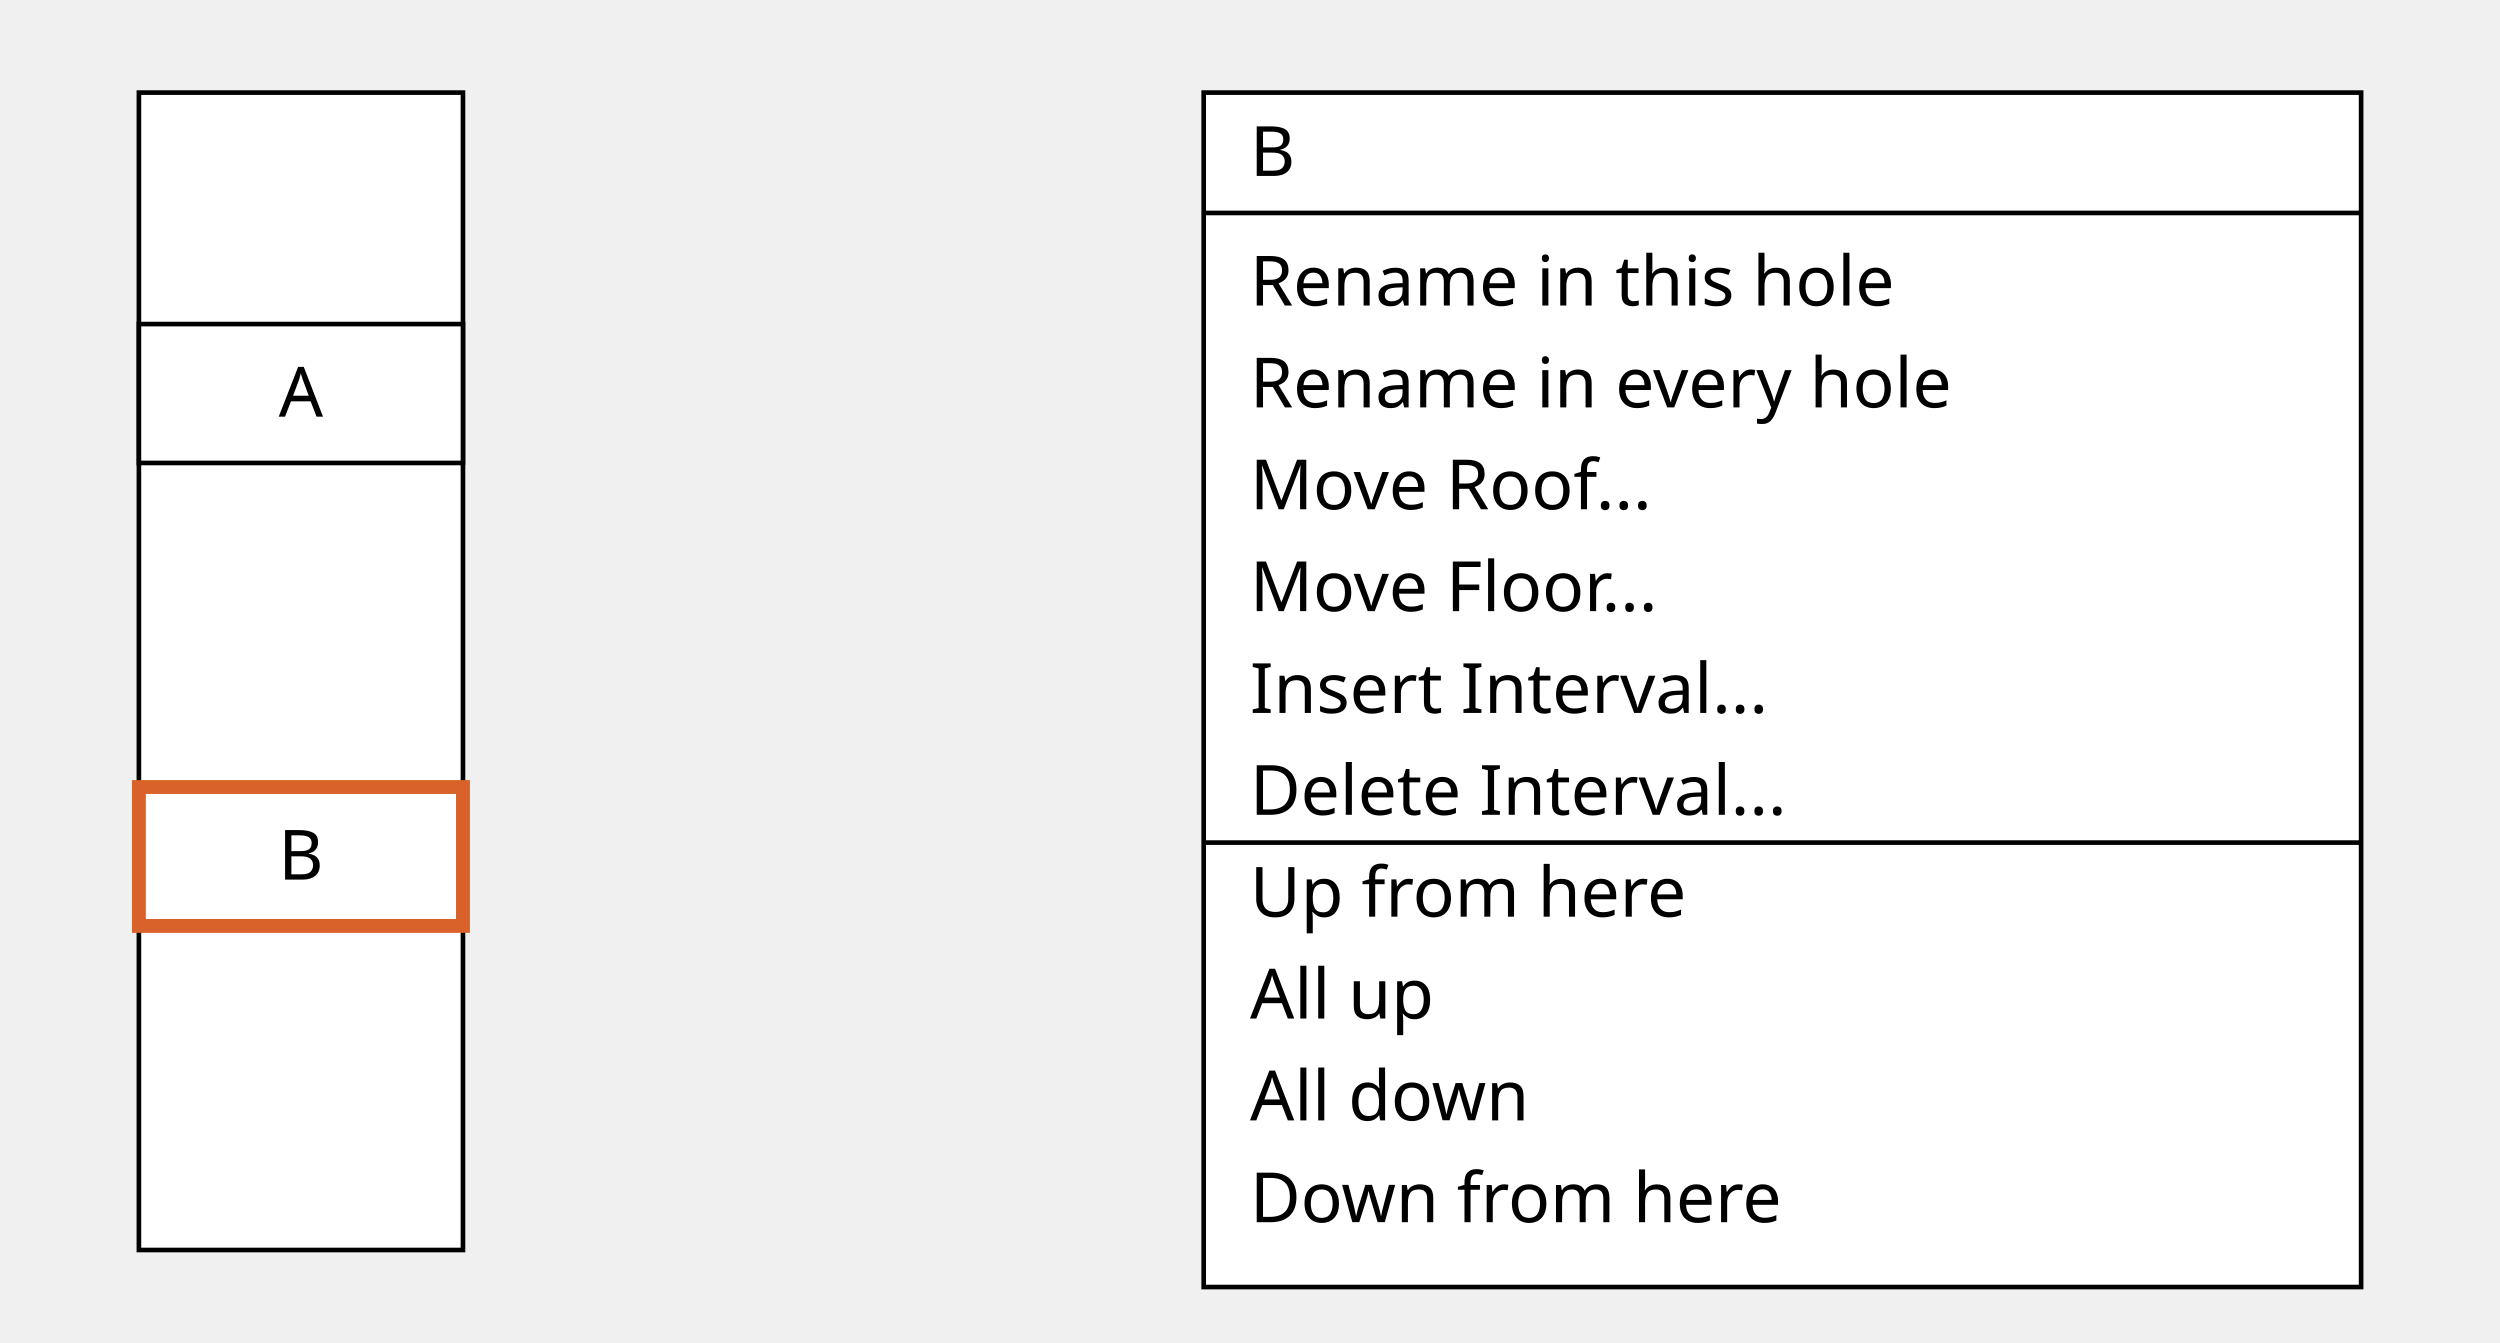
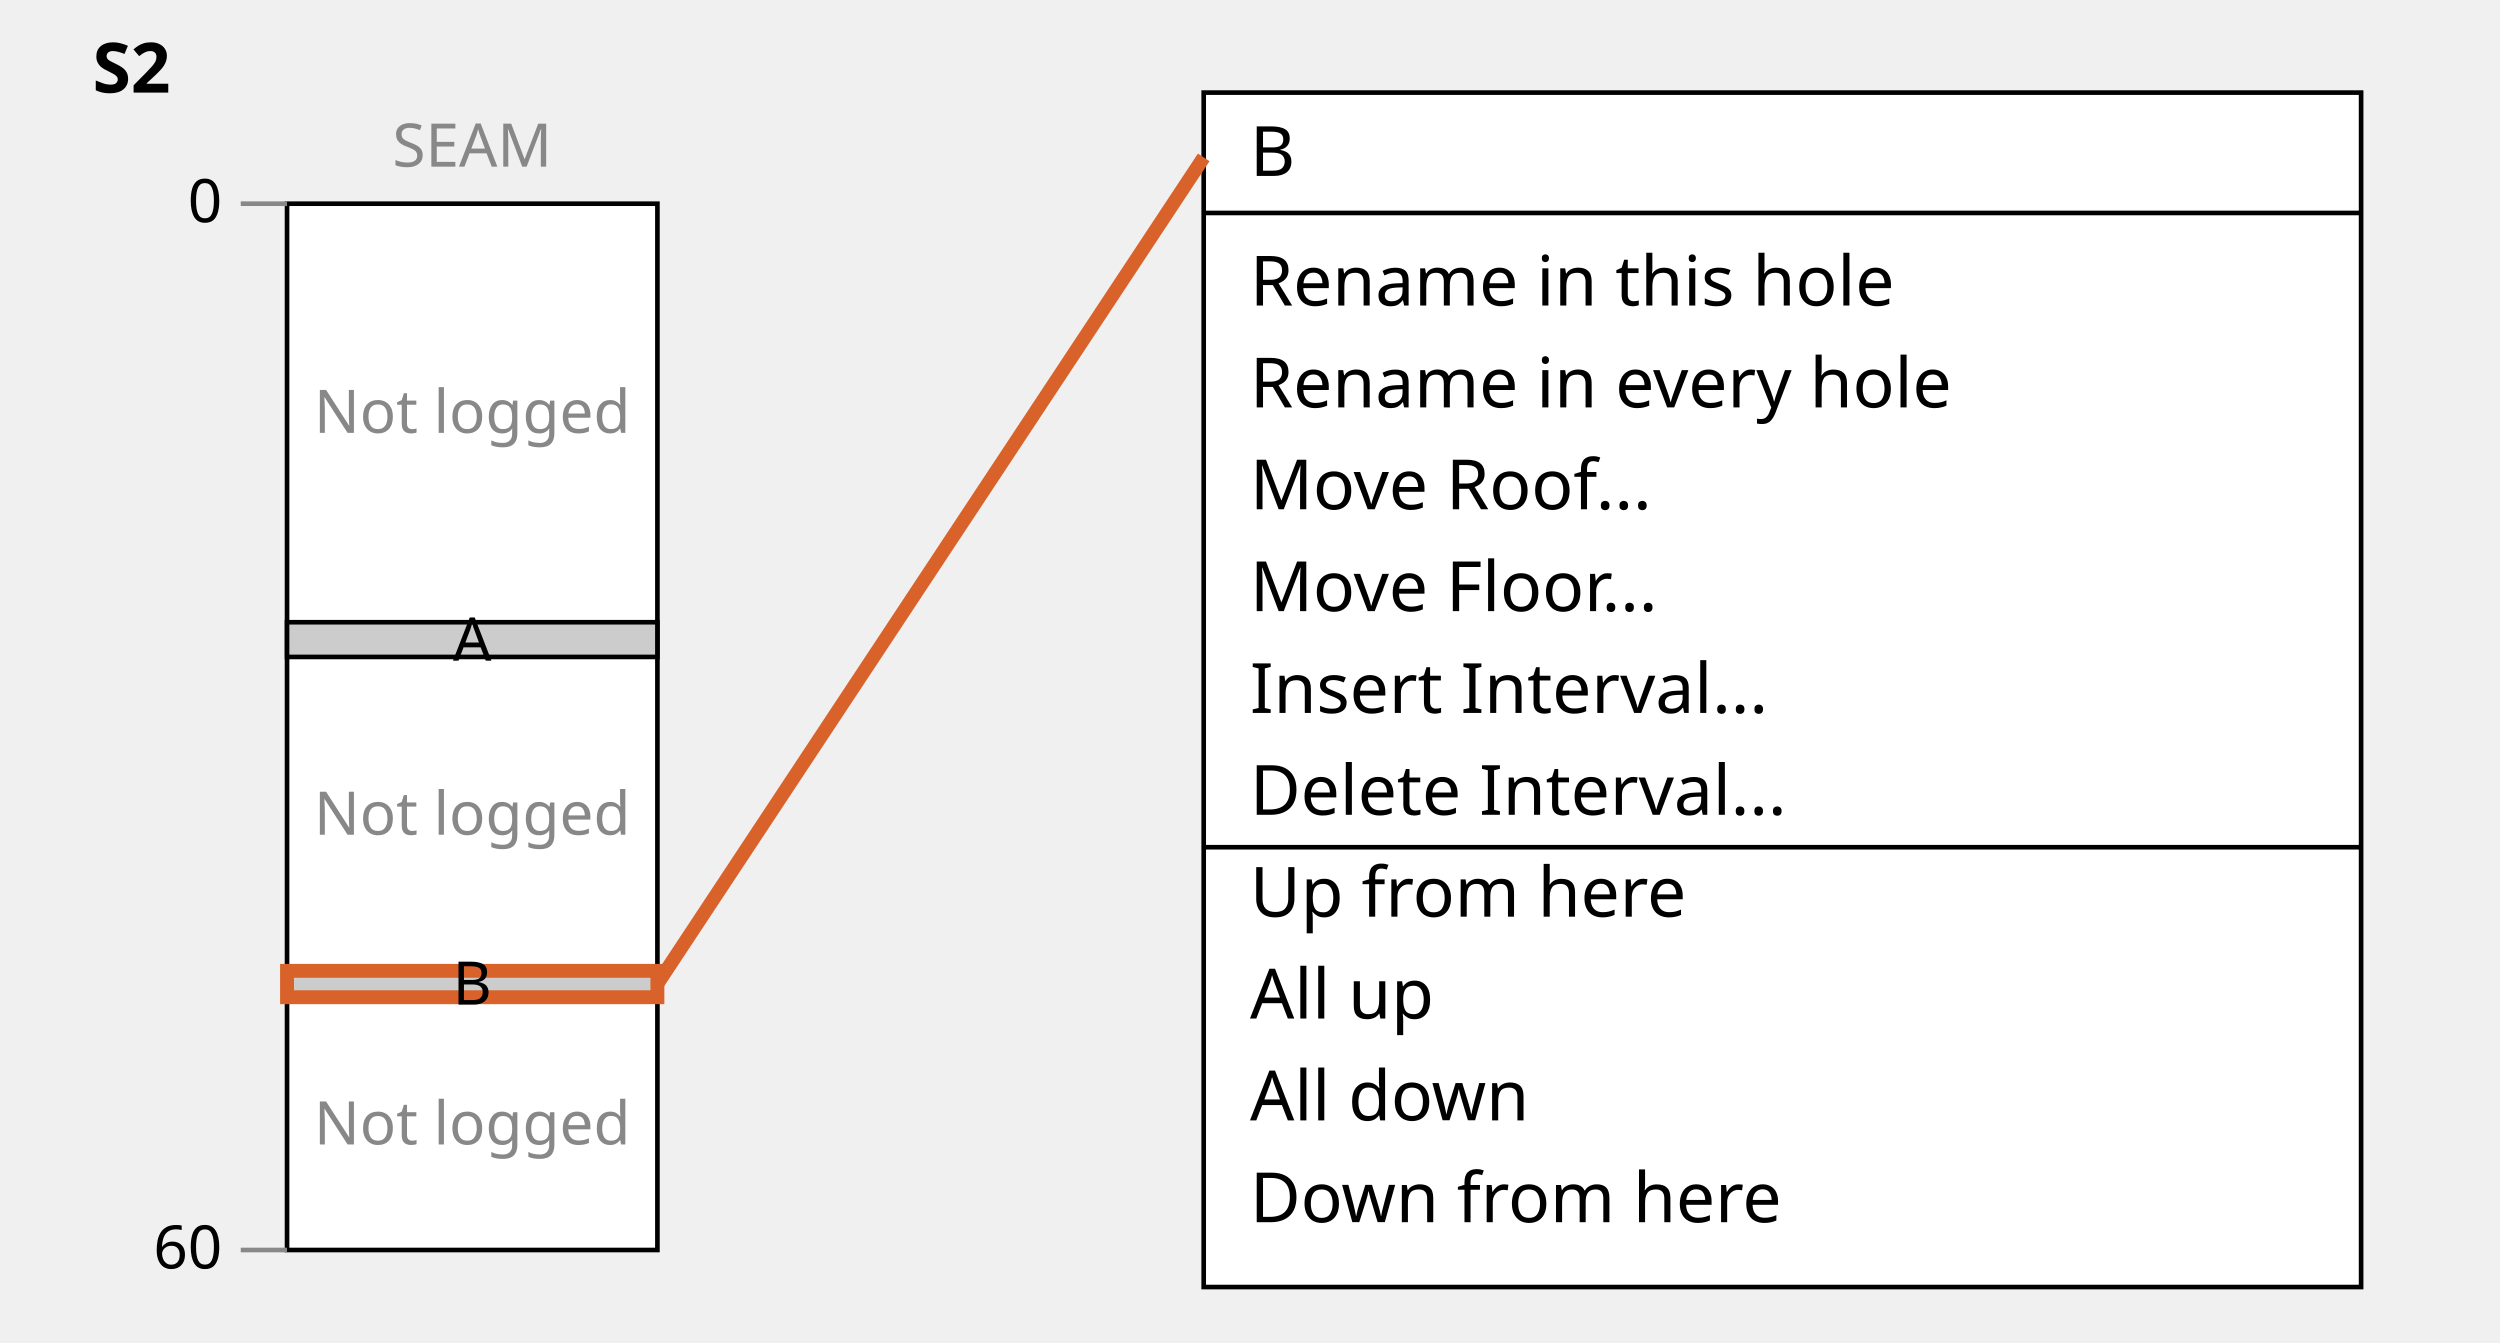
- <svg xmlns="http://www.w3.org/2000/svg" viewBox="0 0 540 290" width="540" height="290" role="img" aria-label="Geology workspace, Borehole Inspector Log tab: seam menu opened on B in the strat column, listing Rename in this hole, Rename in every hole, Move Roof..., Move Floor..., Insert Interval..., Delete Interval..., then Up from here, All up, All down and Down from here.">
+ <svg xmlns="http://www.w3.org/2000/svg" viewBox="0 0 540 290" width="540" height="290" role="img" aria-label="Geology workspace, Borehole Inspector Log tab, the seam menu opened on B: rename in this hole or every hole, move roof or floor, insert or delete an interval, then the four shift rows.">
  <g stroke="#000" stroke-width="1" fill="#fff">
-     <rect x="30" y="20" width="70" height="250" />
-     <rect x="30" y="70" width="70" height="30" />
+     <rect x="62" y="44" width="80" height="226" />
    <rect x="260" y="20" width="250" height="258" />
  </g>
-   <rect x="30" y="170" width="70" height="30" stroke="#d9622b" stroke-width="3" fill="#fff" />
+   <g stroke="#888" stroke-width="1" fill="none">
+     <line x1="52" y1="44" x2="62" y2="44" />
+     <line x1="52" y1="270" x2="62" y2="270" />
+   </g>
+   <rect x="62" y="134.4" width="80" height="7.5" fill="#ccc" stroke="#000" stroke-width="1" />
+   <rect x="62" y="209.7" width="80" height="5.7" fill="#ccc" stroke="#d9622b" stroke-width="3" />
+   <line x1="142" y1="212.5" x2="260" y2="34" stroke="#d9622b" stroke-width="3" />
  <line x1="260" y1="46" x2="510" y2="46" stroke="#000" stroke-width="1" />
-   <line x1="260" y1="182" x2="510" y2="182" stroke="#000" stroke-width="1" />
+   <line x1="260" y1="183" x2="510" y2="183" stroke="#000" stroke-width="1" />
+   <g font-family="sans-serif" font-size="13" fill="#000">
+     <text x="20" y="20" font-size="15" font-weight="bold">S2</text>
+     <text x="102" y="36" text-anchor="middle" fill="#888">SEAM</text>
+     <text x="48" y="48" text-anchor="end">0</text>
+     <text x="48" y="274" text-anchor="end">60</text>
+     <text x="102" y="142.7" text-anchor="middle">A</text>
+     <text x="102" y="217" text-anchor="middle">B</text>
+     <g text-anchor="middle" fill="#888">
+       <text x="102" y="93.5">Not logged</text>
+       <text x="102" y="180.3">Not logged</text>
+       <text x="102" y="247.2">Not logged</text>
+     </g>
+   </g>
  <g font-family="sans-serif" font-size="15" fill="#000">
-     <text x="65" y="90" text-anchor="middle">A</text>
-     <text x="65" y="190" text-anchor="middle">B</text>
    <text x="270" y="38">B</text>
    <text x="270" y="66">Rename in this hole</text>
    <text x="270" y="88">Rename in every hole</text>
    <text x="270" y="110">Move Roof...</text>
    <text x="270" y="132">Move Floor...</text>
    <text x="270" y="154">Insert Interval...</text>
    <text x="270" y="176">Delete Interval...</text>
    <text x="270" y="198">Up from here</text>
    <text x="270" y="220">All up</text>
    <text x="270" y="242">All down</text>
    <text x="270" y="264">Down from here</text>
  </g>
</svg>
